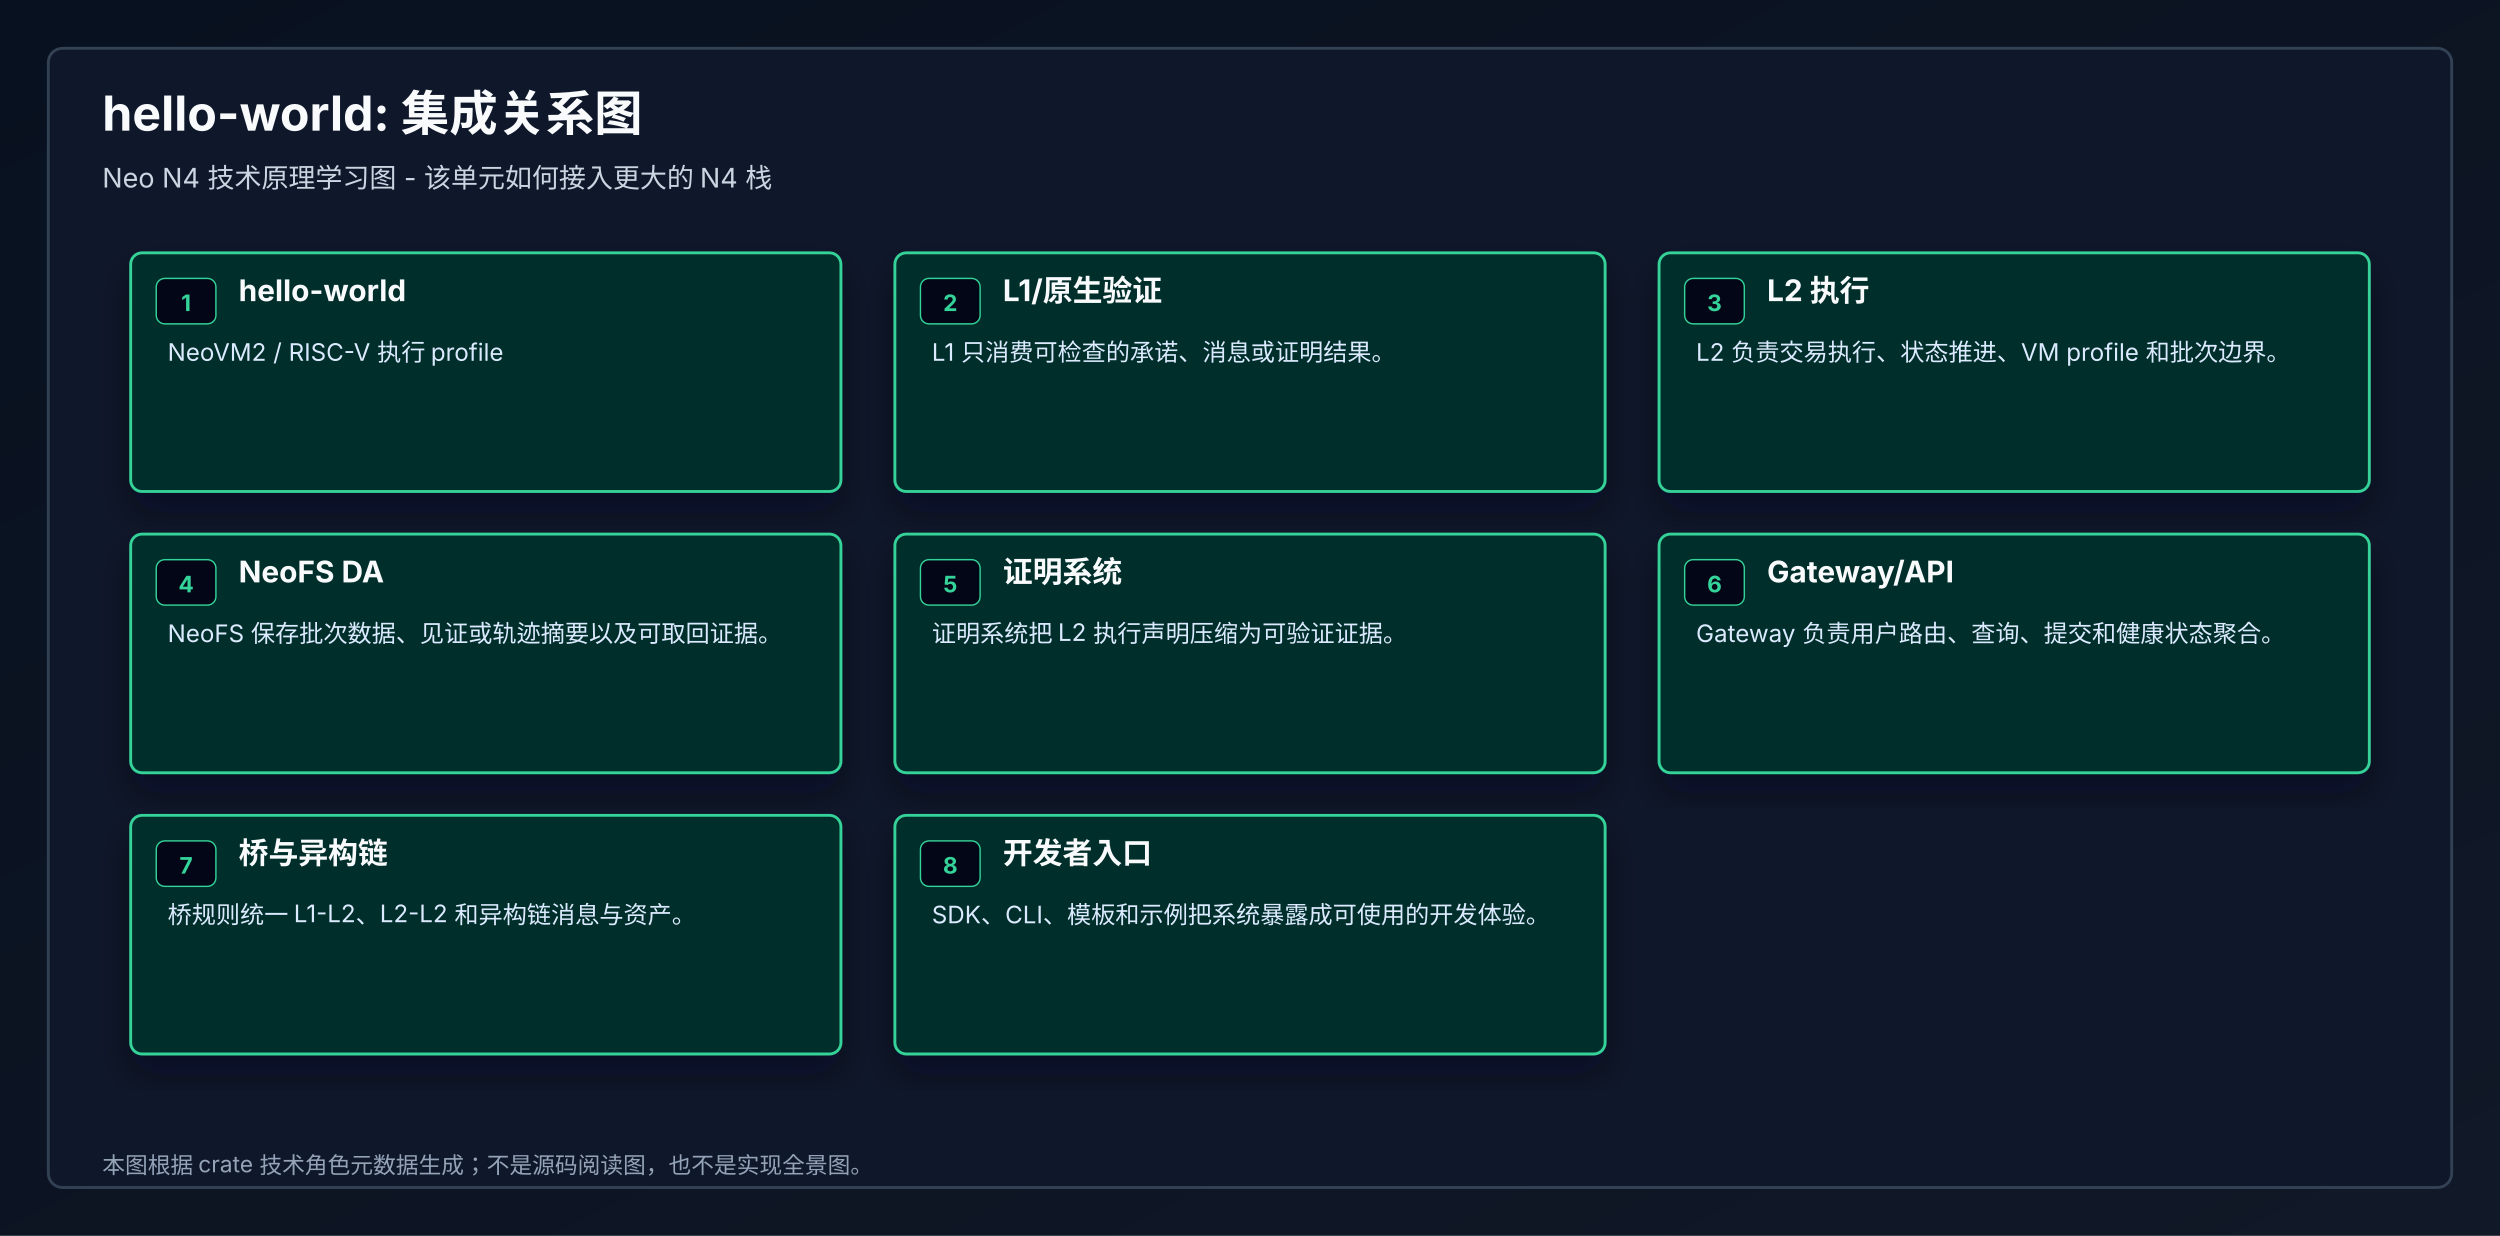
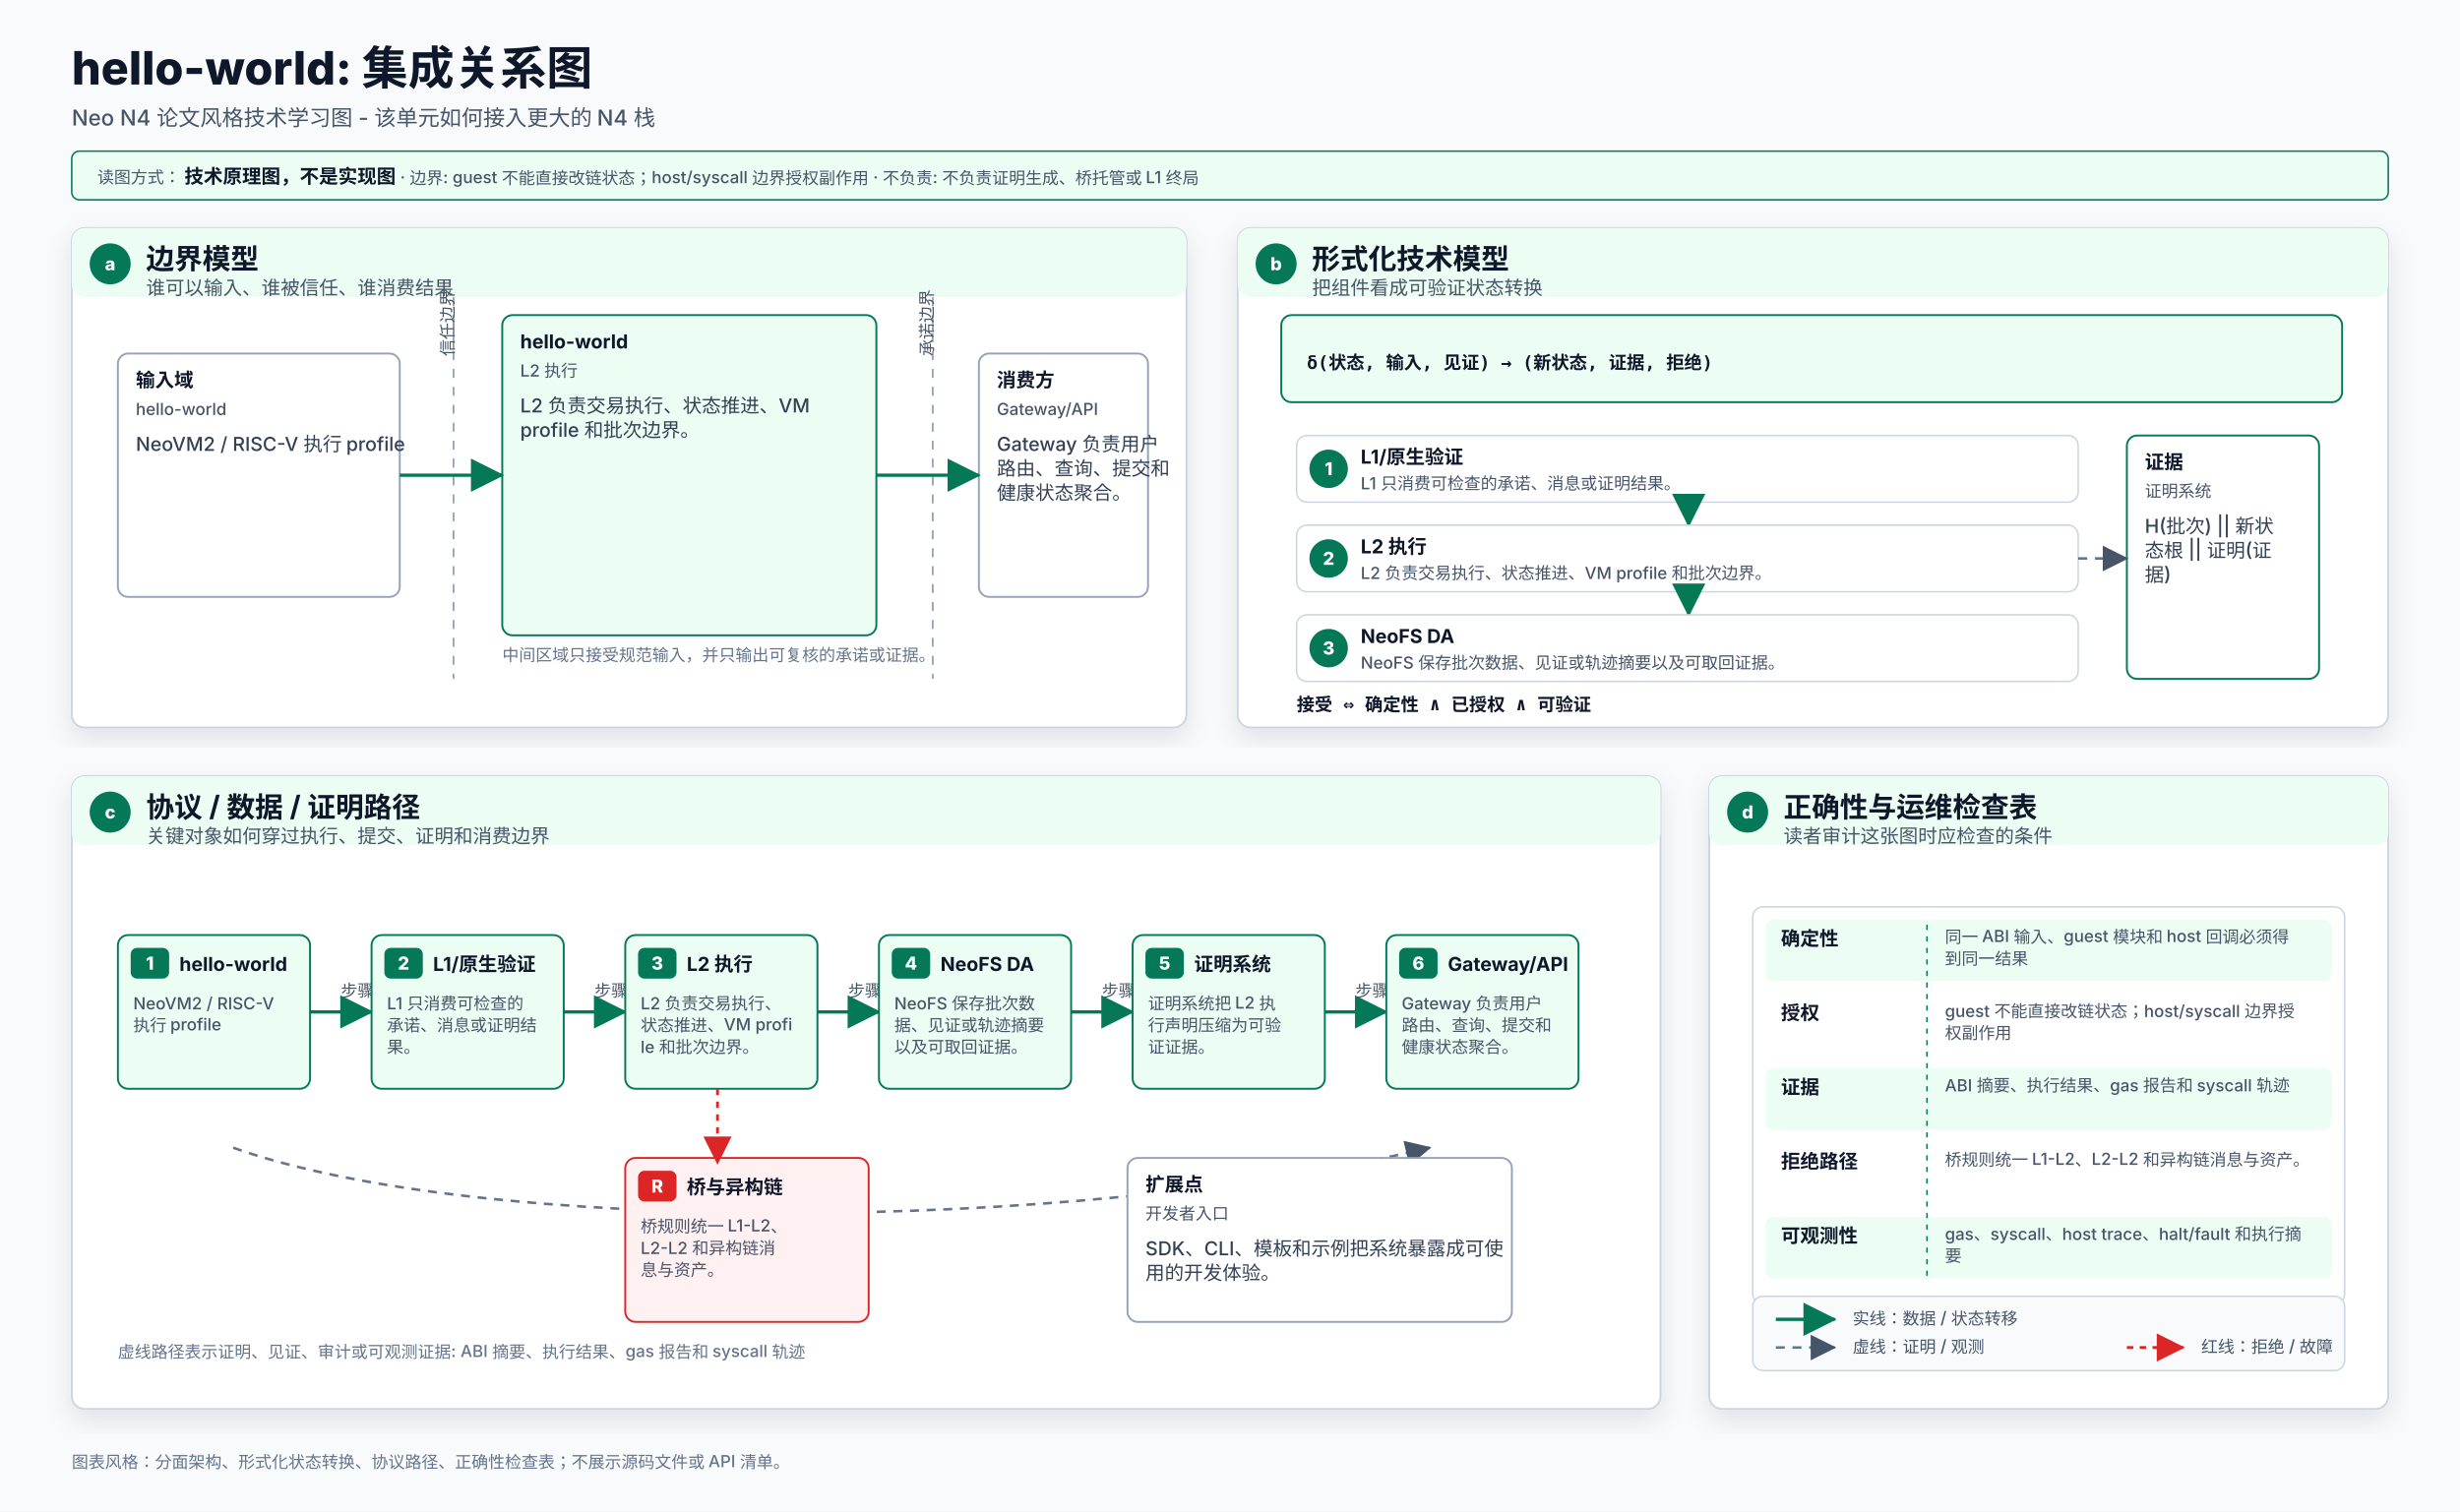
- <svg xmlns="http://www.w3.org/2000/svg" width="1760" height="870" viewBox="0 0 1760 870" role="img" aria-label="hello-world 集成关系图">
+ <svg xmlns="http://www.w3.org/2000/svg" width="1920" height="1180" viewBox="0 0 1920 1180" role="img" aria-label="hello-world 集成关系图">
  <defs>
-     <linearGradient id="bg" x1="0" y1="0" x2="1" y2="1">
-       <stop offset="0%" stop-color="#08111f" />
-       <stop offset="100%" stop-color="#111827" />
-     </linearGradient>
-     <filter id="shadow" x="-15%" y="-15%" width="130%" height="130%">
-       <feDropShadow dx="0" dy="14" stdDeviation="12" flood-color="#020617" flood-opacity="0.42" />
+     <marker id="arrow" viewBox="0 0 10 10" refX="9.4" refY="5" markerWidth="10" markerHeight="10" orient="auto">
+       <path d="M0,0 L10,5 L0,10 Z" fill="#475569" />
+     </marker>
+     <marker id="arrowAccent" viewBox="0 0 10 10" refX="9.4" refY="5" markerWidth="10" markerHeight="10" orient="auto">
+       <path d="M0,0 L10,5 L0,10 Z" fill="#047857" />
+     </marker>
+     <marker id="arrowFault" viewBox="0 0 10 10" refX="9.4" refY="5" markerWidth="10" markerHeight="10" orient="auto">
+       <path d="M0,0 L10,5 L0,10 Z" fill="#dc2626" />
+     </marker>
+     <filter id="paperShadow" x="-3%" y="-4%" width="106%" height="108%">
+       <feDropShadow dx="0" dy="8" stdDeviation="10" flood-color="#0f172a" flood-opacity="0.10" />
    </filter>
+     <style>
+ .bg{fill:#f8fafc}.panel{fill:#ffffff;stroke:#cbd5e1;stroke-width:1.5;filter:url(#paperShadow)}
+ .panelTitle{font:700 22px 'Inter','Segoe UI',Arial,sans-serif;fill:#0f172a}.panelSub{font:500 15px 'Inter','Segoe UI',Arial,sans-serif;fill:#475569}
+ .title{font:800 36px 'Inter','Segoe UI',Arial,sans-serif;fill:#0f172a}.subtitle{font:500 17px 'Inter','Segoe UI',Arial,sans-serif;fill:#475569}
+ .small{font:500 13px 'Inter','Segoe UI',Arial,sans-serif;fill:#475569}.body{font:500 15px 'Inter','Segoe UI',Arial,sans-serif;fill:#334155}
+ .bodyStrong{font:750 15px 'Inter','Segoe UI',Arial,sans-serif;fill:#0f172a}.mono{font:650 14px 'Cascadia Mono','SFMono-Regular',Consolas,monospace;fill:#0f172a}
+ .label{font:800 14px 'Inter','Segoe UI',Arial,sans-serif;fill:#ffffff}.caption{font:500 13px 'Inter','Segoe UI',Arial,sans-serif;fill:#64748b}
+ .arrow{stroke:#475569;stroke-width:2.2;fill:none;marker-end:url(#arrow)}.arrowAccent{stroke:#047857;stroke-width:2.6;fill:none;marker-end:url(#arrowAccent)}.arrowDash{stroke:#64748b;stroke-width:2;fill:none;stroke-dasharray:7 6;marker-end:url(#arrow)}.arrowFault{stroke:#dc2626;stroke-width:2.2;fill:none;stroke-dasharray:5 5;marker-end:url(#arrowFault)}
+ </style>
  </defs>
-   <rect width="1760" height="100%" fill="url(#bg)" />
-   <rect x="34" y="34" width="1692" height="802" rx="10" fill="#0f172a" stroke="#334155" stroke-width="2" />
-   <text x="72" y="92" fill="#f8fafc" font-family="Inter,Segoe UI,Arial,sans-serif" font-size="34" font-weight="700">hello-world: 集成关系图</text>
-   <text x="72" y="132" fill="#cbd5e1" font-family="Inter,Segoe UI,Arial,sans-serif" font-size="19">Neo N4 技术原理学习图 - 该单元如何接入更大的 N4 栈</text>
-   <rect x="92" y="178" width="500" height="168" rx="8" fill="#052e2b" stroke="#34d399" stroke-width="2" filter="url(#shadow)" />
-   <rect x="110" y="196" width="42" height="32" rx="6" fill="#020617" stroke="#34d399" stroke-width="1" />
-   <text x="131" y="219" text-anchor="middle" fill="#34d399" font-family="Inter,Segoe UI,Arial,sans-serif" font-size="16" font-weight="700">1</text>
-   <text x="168" y="212" fill="#f8fafc" font-family="Inter,Segoe UI,Arial,sans-serif" font-size="21" font-weight="700">hello-world</text>
-   <text x="118" y="254" fill="#dbeafe" font-family="Inter,Segoe UI,Arial,sans-serif" font-size="17">NeoVM2 / RISC-V 执行 profile</text>
-   <rect x="630" y="178" width="500" height="168" rx="8" fill="#052e2b" stroke="#34d399" stroke-width="2" filter="url(#shadow)" />
-   <rect x="648" y="196" width="42" height="32" rx="6" fill="#020617" stroke="#34d399" stroke-width="1" />
-   <text x="669" y="219" text-anchor="middle" fill="#34d399" font-family="Inter,Segoe UI,Arial,sans-serif" font-size="16" font-weight="700">2</text>
-   <text x="706" y="212" fill="#f8fafc" font-family="Inter,Segoe UI,Arial,sans-serif" font-size="21" font-weight="700">L1/原生验证</text>
-   <text x="656" y="254" fill="#dbeafe" font-family="Inter,Segoe UI,Arial,sans-serif" font-size="17">L1 只消费可检查的承诺、消息或证明结果。</text>
-   <rect x="1168" y="178" width="500" height="168" rx="8" fill="#052e2b" stroke="#34d399" stroke-width="2" filter="url(#shadow)" />
-   <rect x="1186" y="196" width="42" height="32" rx="6" fill="#020617" stroke="#34d399" stroke-width="1" />
-   <text x="1207" y="219" text-anchor="middle" fill="#34d399" font-family="Inter,Segoe UI,Arial,sans-serif" font-size="16" font-weight="700">3</text>
-   <text x="1244" y="212" fill="#f8fafc" font-family="Inter,Segoe UI,Arial,sans-serif" font-size="21" font-weight="700">L2 执行</text>
-   <text x="1194" y="254" fill="#dbeafe" font-family="Inter,Segoe UI,Arial,sans-serif" font-size="17">L2 负责交易执行、状态推进、VM profile 和批次边界。</text>
-   <rect x="92" y="376" width="500" height="168" rx="8" fill="#052e2b" stroke="#34d399" stroke-width="2" filter="url(#shadow)" />
-   <rect x="110" y="394" width="42" height="32" rx="6" fill="#020617" stroke="#34d399" stroke-width="1" />
-   <text x="131" y="417" text-anchor="middle" fill="#34d399" font-family="Inter,Segoe UI,Arial,sans-serif" font-size="16" font-weight="700">4</text>
-   <text x="168" y="410" fill="#f8fafc" font-family="Inter,Segoe UI,Arial,sans-serif" font-size="21" font-weight="700">NeoFS DA</text>
-   <text x="118" y="452" fill="#dbeafe" font-family="Inter,Segoe UI,Arial,sans-serif" font-size="17">NeoFS 保存批次数据、见证或轨迹摘要以及可取回证据。</text>
-   <rect x="630" y="376" width="500" height="168" rx="8" fill="#052e2b" stroke="#34d399" stroke-width="2" filter="url(#shadow)" />
-   <rect x="648" y="394" width="42" height="32" rx="6" fill="#020617" stroke="#34d399" stroke-width="1" />
-   <text x="669" y="417" text-anchor="middle" fill="#34d399" font-family="Inter,Segoe UI,Arial,sans-serif" font-size="16" font-weight="700">5</text>
-   <text x="706" y="410" fill="#f8fafc" font-family="Inter,Segoe UI,Arial,sans-serif" font-size="21" font-weight="700">证明系统</text>
-   <text x="656" y="452" fill="#dbeafe" font-family="Inter,Segoe UI,Arial,sans-serif" font-size="17">证明系统把 L2 执行声明压缩为可验证证据。</text>
-   <rect x="1168" y="376" width="500" height="168" rx="8" fill="#052e2b" stroke="#34d399" stroke-width="2" filter="url(#shadow)" />
-   <rect x="1186" y="394" width="42" height="32" rx="6" fill="#020617" stroke="#34d399" stroke-width="1" />
-   <text x="1207" y="417" text-anchor="middle" fill="#34d399" font-family="Inter,Segoe UI,Arial,sans-serif" font-size="16" font-weight="700">6</text>
-   <text x="1244" y="410" fill="#f8fafc" font-family="Inter,Segoe UI,Arial,sans-serif" font-size="21" font-weight="700">Gateway/API</text>
-   <text x="1194" y="452" fill="#dbeafe" font-family="Inter,Segoe UI,Arial,sans-serif" font-size="17">Gateway 负责用户路由、查询、提交和健康状态聚合。</text>
-   <rect x="92" y="574" width="500" height="168" rx="8" fill="#052e2b" stroke="#34d399" stroke-width="2" filter="url(#shadow)" />
-   <rect x="110" y="592" width="42" height="32" rx="6" fill="#020617" stroke="#34d399" stroke-width="1" />
-   <text x="131" y="615" text-anchor="middle" fill="#34d399" font-family="Inter,Segoe UI,Arial,sans-serif" font-size="16" font-weight="700">7</text>
-   <text x="168" y="608" fill="#f8fafc" font-family="Inter,Segoe UI,Arial,sans-serif" font-size="21" font-weight="700">桥与异构链</text>
-   <text x="118" y="650" fill="#dbeafe" font-family="Inter,Segoe UI,Arial,sans-serif" font-size="17">桥规则统一 L1-L2、L2-L2 和异构链消息与资产。</text>
-   <rect x="630" y="574" width="500" height="168" rx="8" fill="#052e2b" stroke="#34d399" stroke-width="2" filter="url(#shadow)" />
-   <rect x="648" y="592" width="42" height="32" rx="6" fill="#020617" stroke="#34d399" stroke-width="1" />
-   <text x="669" y="615" text-anchor="middle" fill="#34d399" font-family="Inter,Segoe UI,Arial,sans-serif" font-size="16" font-weight="700">8</text>
-   <text x="706" y="608" fill="#f8fafc" font-family="Inter,Segoe UI,Arial,sans-serif" font-size="21" font-weight="700">开发者入口</text>
-   <text x="656" y="650" fill="#dbeafe" font-family="Inter,Segoe UI,Arial,sans-serif" font-size="17">SDK、CLI、模板和示例把系统暴露成可使用的开发体验。</text>
-   <text x="72" y="826" fill="#94a3b8" font-family="Inter,Segoe UI,Arial,sans-serif" font-size="16">本图根据 crate 技术角色元数据生成；不是源码阅读图，也不是实现全景图。</text>
+   <rect class="bg" width="1920" height="1180" />
+   <text x="56" y="66" class="title">hello-world: 集成关系图</text>
+   <text x="56" y="98" class="subtitle">Neo N4 论文风格技术学习图 - 该单元如何接入更大的 N4 栈</text>
+   <rect x="56" y="118" width="1808" height="38" rx="6" fill="#ecfdf3" stroke="#047857" stroke-width="1.2" />
+   <text x="76" y="143" class="small">读图方式： <tspan class="bodyStrong">技术原理图，不是实现图</tspan> · 边界: guest 不能直接改链状态；host/syscall 边界授权副作用 · 不负责: 不负责证明生成、桥托管或 L1 终局</text>
+   <rect x="56" y="178" width="870" height="390" rx="10" class="panel" />
+   <rect x="56" y="178" width="870" height="54" rx="10" fill="#ecfdf3" stroke="#cbd5e1" stroke-width="0" />
+   <circle cx="86" cy="206" r="16" fill="#047857" />
+   <text x="86" y="211" text-anchor="middle" class="label">a</text>
+   <text x="114" y="210" class="panelTitle">边界模型</text>
+   <text x="114" y="230" class="panelSub">谁可以输入、谁被信任、谁消费结果</text>
+   <rect x="966" y="178" width="898" height="390" rx="10" class="panel" />
+   <rect x="966" y="178" width="898" height="54" rx="10" fill="#ecfdf3" stroke="#cbd5e1" stroke-width="0" />
+   <circle cx="996" cy="206" r="16" fill="#047857" />
+   <text x="996" y="211" text-anchor="middle" class="label">b</text>
+   <text x="1024" y="210" class="panelTitle">形式化技术模型</text>
+   <text x="1024" y="230" class="panelSub">把组件看成可验证状态转换</text>
+   <rect x="56" y="606" width="1240" height="494" rx="10" class="panel" />
+   <rect x="56" y="606" width="1240" height="54" rx="10" fill="#ecfdf3" stroke="#cbd5e1" stroke-width="0" />
+   <circle cx="86" cy="634" r="16" fill="#047857" />
+   <text x="86" y="639" text-anchor="middle" class="label">c</text>
+   <text x="114" y="638" class="panelTitle">协议 / 数据 / 证明路径</text>
+   <text x="114" y="658" class="panelSub">关键对象如何穿过执行、提交、证明和消费边界</text>
+   <rect x="1334" y="606" width="530" height="494" rx="10" class="panel" />
+   <rect x="1334" y="606" width="530" height="54" rx="10" fill="#ecfdf3" stroke="#cbd5e1" stroke-width="0" />
+   <circle cx="1364" cy="634" r="16" fill="#047857" />
+   <text x="1364" y="639" text-anchor="middle" class="label">d</text>
+   <text x="1392" y="638" class="panelTitle">正确性与运维检查表</text>
+   <text x="1392" y="658" class="panelSub">读者审计这张图时应检查的条件</text>
+   <rect x="92" y="276" width="220" height="190" rx="8" fill="#ffffff" stroke="#94a3b8" stroke-width="1.5" />
+   <text x="106" y="302" class="bodyStrong">输入域</text>
+   <text x="106" y="324" class="small">hello-world</text>
+   <text x="106" y="352" class="body">NeoVM2 / RISC-V 执行 profile</text>
+   <line x1="354" y1="232" x2="354" y2="530" stroke="#94a3b8" stroke-width="1.4" stroke-dasharray="7 7" />
+   <text x="354" y="252" class="small" text-anchor="middle" transform="rotate(-90 354 252)">信任边界</text>
+   <rect x="392" y="246" width="292" height="250" rx="8" fill="#ecfdf3" stroke="#047857" stroke-width="1.5" />
+   <text x="406" y="272" class="bodyStrong">hello-world</text>
+   <text x="406" y="294" class="small">L2 执行</text>
+   <text x="406" y="322" class="body">L2 负责交易执行、状态推进、VM </text>
+   <text x="406" y="341" class="body">profile 和批次边界。</text>
+   <line x1="728" y1="232" x2="728" y2="530" stroke="#94a3b8" stroke-width="1.4" stroke-dasharray="7 7" />
+   <text x="728" y="252" class="small" text-anchor="middle" transform="rotate(-90 728 252)">承诺边界</text>
+   <rect x="764" y="276" width="132" height="190" rx="8" fill="#ffffff" stroke="#94a3b8" stroke-width="1.5" />
+   <text x="778" y="302" class="bodyStrong">消费方</text>
+   <text x="778" y="324" class="small">Gateway/API</text>
+   <text x="778" y="352" class="body">Gateway 负责用户</text>
+   <text x="778" y="371" class="body">路由、查询、提交和</text>
+   <text x="778" y="390" class="body">健康状态聚合。</text>
+   <path class="arrowAccent" d="M312 371 C338 371 358 371 392 371" />
+   <path class="arrowAccent" d="M684 371 C706 371 730 371 764 371" />
+   <text x="392" y="516" class="caption">中间区域只接受规范输入，并只输出可复核的承诺或证据。</text>
+   <rect x="1000" y="246" width="828" height="68" rx="8" fill="#ecfdf3" stroke="#047857" stroke-width="1.5" />
+   <text x="1020" y="288" class="mono">δ(状态, 输入, 见证) → (新状态, 证据, 拒绝)</text>
+   <rect x="1012" y="340" width="610" height="52" rx="8" fill="#ffffff" stroke="#cbd5e1" stroke-width="1.2" />
+   <circle cx="1037" cy="366" r="15" fill="#047857" />
+   <text x="1037" y="371" text-anchor="middle" class="label">1</text>
+   <text x="1062" y="362" class="bodyStrong">L1/原生验证</text>
+   <text x="1062" y="382" class="small">L1 只消费可检查的承诺、消息或证明结果。</text>
+   <path class="arrowAccent" d="M1318 392 L1318 410" />
+   <rect x="1012" y="410" width="610" height="52" rx="8" fill="#ffffff" stroke="#cbd5e1" stroke-width="1.2" />
+   <circle cx="1037" cy="436" r="15" fill="#047857" />
+   <text x="1037" y="441" text-anchor="middle" class="label">2</text>
+   <text x="1062" y="432" class="bodyStrong">L2 执行</text>
+   <text x="1062" y="452" class="small">L2 负责交易执行、状态推进、VM profile 和批次边界。</text>
+   <path class="arrowAccent" d="M1318 462 L1318 480" />
+   <rect x="1012" y="480" width="610" height="52" rx="8" fill="#ffffff" stroke="#cbd5e1" stroke-width="1.2" />
+   <circle cx="1037" cy="506" r="15" fill="#047857" />
+   <text x="1037" y="511" text-anchor="middle" class="label">3</text>
+   <text x="1062" y="502" class="bodyStrong">NeoFS DA</text>
+   <text x="1062" y="522" class="small">NeoFS 保存批次数据、见证或轨迹摘要以及可取回证据。</text>
+   <rect x="1660" y="340" width="150" height="190" rx="8" fill="#ffffff" stroke="#047857" stroke-width="1.5" />
+   <text x="1674" y="366" class="bodyStrong">证据</text>
+   <text x="1674" y="388" class="small">证明系统</text>
+   <text x="1674" y="416" class="body">H(批次) || 新状</text>
+   <text x="1674" y="435" class="body">态根 || 证明(证</text>
+   <text x="1674" y="454" class="body">据)</text>
+   <path class="arrowDash" d="M1622 436 C1642 436 1648 436 1660 436" />
+   <text x="1012" y="555" class="mono">接受 ⇔ 确定性 ∧ 已授权 ∧ 可验证</text>
+   <rect x="92" y="730" width="150" height="120" rx="8" fill="#ecfdf3" stroke="#047857" stroke-width="1.5" />
+   <rect x="102" y="740" width="30" height="24" rx="5" fill="#047857" />
+   <text x="117" y="757" text-anchor="middle" class="label">1</text>
+   <text x="140" y="758" class="bodyStrong">hello-world</text>
+   <text x="104" y="788" class="small">NeoVM2 / RISC-V </text>
+   <text x="104" y="805" class="small">执行 profile</text>
+   <path class="arrowAccent" d="M242 790 L290 790" />
+   <text x="266" y="778" class="small">步骤 1</text>
+   <rect x="290" y="730" width="150" height="120" rx="8" fill="#ecfdf3" stroke="#047857" stroke-width="1.5" />
+   <rect x="300" y="740" width="30" height="24" rx="5" fill="#047857" />
+   <text x="315" y="757" text-anchor="middle" class="label">2</text>
+   <text x="338" y="758" class="bodyStrong">L1/原生验证</text>
+   <text x="302" y="788" class="small">L1 只消费可检查的</text>
+   <text x="302" y="805" class="small">承诺、消息或证明结</text>
+   <text x="302" y="822" class="small">果。</text>
+   <path class="arrowAccent" d="M440 790 L488 790" />
+   <text x="464" y="778" class="small">步骤 2</text>
+   <rect x="488" y="730" width="150" height="120" rx="8" fill="#ecfdf3" stroke="#047857" stroke-width="1.5" />
+   <rect x="498" y="740" width="30" height="24" rx="5" fill="#047857" />
+   <text x="513" y="757" text-anchor="middle" class="label">3</text>
+   <text x="536" y="758" class="bodyStrong">L2 执行</text>
+   <text x="500" y="788" class="small">L2 负责交易执行、</text>
+   <text x="500" y="805" class="small">状态推进、VM profi</text>
+   <text x="500" y="822" class="small">le 和批次边界。</text>
+   <path class="arrowAccent" d="M638 790 L686 790" />
+   <text x="662" y="778" class="small">步骤 3</text>
+   <rect x="686" y="730" width="150" height="120" rx="8" fill="#ecfdf3" stroke="#047857" stroke-width="1.5" />
+   <rect x="696" y="740" width="30" height="24" rx="5" fill="#047857" />
+   <text x="711" y="757" text-anchor="middle" class="label">4</text>
+   <text x="734" y="758" class="bodyStrong">NeoFS DA</text>
+   <text x="698" y="788" class="small">NeoFS 保存批次数</text>
+   <text x="698" y="805" class="small">据、见证或轨迹摘要</text>
+   <text x="698" y="822" class="small">以及可取回证据。</text>
+   <path class="arrowAccent" d="M836 790 L884 790" />
+   <text x="860" y="778" class="small">步骤 4</text>
+   <rect x="884" y="730" width="150" height="120" rx="8" fill="#ecfdf3" stroke="#047857" stroke-width="1.5" />
+   <rect x="894" y="740" width="30" height="24" rx="5" fill="#047857" />
+   <text x="909" y="757" text-anchor="middle" class="label">5</text>
+   <text x="932" y="758" class="bodyStrong">证明系统</text>
+   <text x="896" y="788" class="small">证明系统把 L2 执</text>
+   <text x="896" y="805" class="small">行声明压缩为可验</text>
+   <text x="896" y="822" class="small">证证据。</text>
+   <path class="arrowAccent" d="M1034 790 L1082 790" />
+   <text x="1058" y="778" class="small">步骤 5</text>
+   <rect x="1082" y="730" width="150" height="120" rx="8" fill="#ecfdf3" stroke="#047857" stroke-width="1.5" />
+   <rect x="1092" y="740" width="30" height="24" rx="5" fill="#047857" />
+   <text x="1107" y="757" text-anchor="middle" class="label">6</text>
+   <text x="1130" y="758" class="bodyStrong">Gateway/API</text>
+   <text x="1094" y="788" class="small">Gateway 负责用户</text>
+   <text x="1094" y="805" class="small">路由、查询、提交和</text>
+   <text x="1094" y="822" class="small">健康状态聚合。</text>
+   <path class="arrowDash" d="M182 896 C372 964 832 964 1116 896" />
+   <rect x="488" y="904" width="190" height="128" rx="8" fill="#fff1f2" stroke="#dc2626" stroke-width="1.5" />
+   <rect x="498" y="914" width="30" height="24" rx="5" fill="#dc2626" />
+   <text x="513" y="931" text-anchor="middle" class="label">R</text>
+   <text x="536" y="932" class="bodyStrong">桥与异构链</text>
+   <text x="500" y="962" class="small">桥规则统一 L1-L2、</text>
+   <text x="500" y="979" class="small">L2-L2 和异构链消</text>
+   <text x="500" y="996" class="small">息与资产。</text>
+   <path class="arrowFault" d="M560 850 L560 908" />
+   <rect x="880" y="904" width="300" height="128" rx="8" fill="#ffffff" stroke="#94a3b8" stroke-width="1.5" />
+   <text x="894" y="930" class="bodyStrong">扩展点</text>
+   <text x="894" y="952" class="small">开发者入口</text>
+   <text x="894" y="980" class="body">SDK、CLI、模板和示例把系统暴露成可使</text>
+   <text x="894" y="999" class="body">用的开发体验。</text>
+   <text x="92" y="1060" class="caption">虚线路径表示证明、见证、审计或可观测证据: ABI 摘要、执行结果、gas 报告和 syscall 轨迹</text>
+   <rect x="1368" y="708" width="462" height="310" rx="8" fill="#ffffff" stroke="#cbd5e1" stroke-width="1.2" />
+   <rect x="1378" y="718" width="442" height="48" rx="6" fill="#ecfdf3" />
+   <text x="1390" y="738" class="bodyStrong">确定性</text>
+   <text x="1518" y="736" class="small">同一 ABI 输入、guest 模块和 host 回调必须得</text>
+   <text x="1518" y="753" class="small">到同一结果</text>
+   <rect x="1378" y="776" width="442" height="48" rx="6" fill="#ffffff" />
+   <text x="1390" y="796" class="bodyStrong">授权</text>
+   <text x="1518" y="794" class="small">guest 不能直接改链状态；host/syscall 边界授</text>
+   <text x="1518" y="811" class="small">权副作用</text>
+   <rect x="1378" y="834" width="442" height="48" rx="6" fill="#ecfdf3" />
+   <text x="1390" y="854" class="bodyStrong">证据</text>
+   <text x="1518" y="852" class="small">ABI 摘要、执行结果、gas 报告和 syscall 轨迹</text>
+   <rect x="1378" y="892" width="442" height="48" rx="6" fill="#ffffff" />
+   <text x="1390" y="912" class="bodyStrong">拒绝路径</text>
+   <text x="1518" y="910" class="small">桥规则统一 L1-L2、L2-L2 和异构链消息与资产。</text>
+   <rect x="1378" y="950" width="442" height="48" rx="6" fill="#ecfdf3" />
+   <text x="1390" y="970" class="bodyStrong">可观测性</text>
+   <text x="1518" y="968" class="small">gas、syscall、host trace、halt/fault 和执行摘</text>
+   <text x="1518" y="985" class="small">要</text>
+   <line x1="1504" y1="722" x2="1504" y2="998" stroke="#047857" stroke-width="1.2" stroke-dasharray="4 5" />
+   <rect x="1368" y="1012" width="462" height="58" rx="8" fill="#f8fafc" stroke="#cbd5e1" stroke-width="1.2" />
+   <line x1="1386" y1="1030" x2="1432" y2="1030" stroke="#047857" stroke-width="2.6" marker-end="url(#arrowAccent)" />
+   <text x="1446" y="1034" class="small">实线：数据 / 状态转移</text>
+   <line x1="1386" y1="1052" x2="1432" y2="1052" stroke="#64748b" stroke-width="2" stroke-dasharray="7 6" marker-end="url(#arrow)" />
+   <text x="1446" y="1056" class="small">虚线：证明 / 观测</text>
+   <line x1="1660" y1="1052" x2="1704" y2="1052" stroke="#dc2626" stroke-width="2.2" stroke-dasharray="5 5" marker-end="url(#arrowFault)" />
+   <text x="1718" y="1056" class="small">红线：拒绝 / 故障</text>
+   <text x="56" y="1146" class="caption">图表风格：分面架构、形式化状态转换、协议路径、正确性检查表；不展示源码文件或 API 清单。</text>
</svg>
